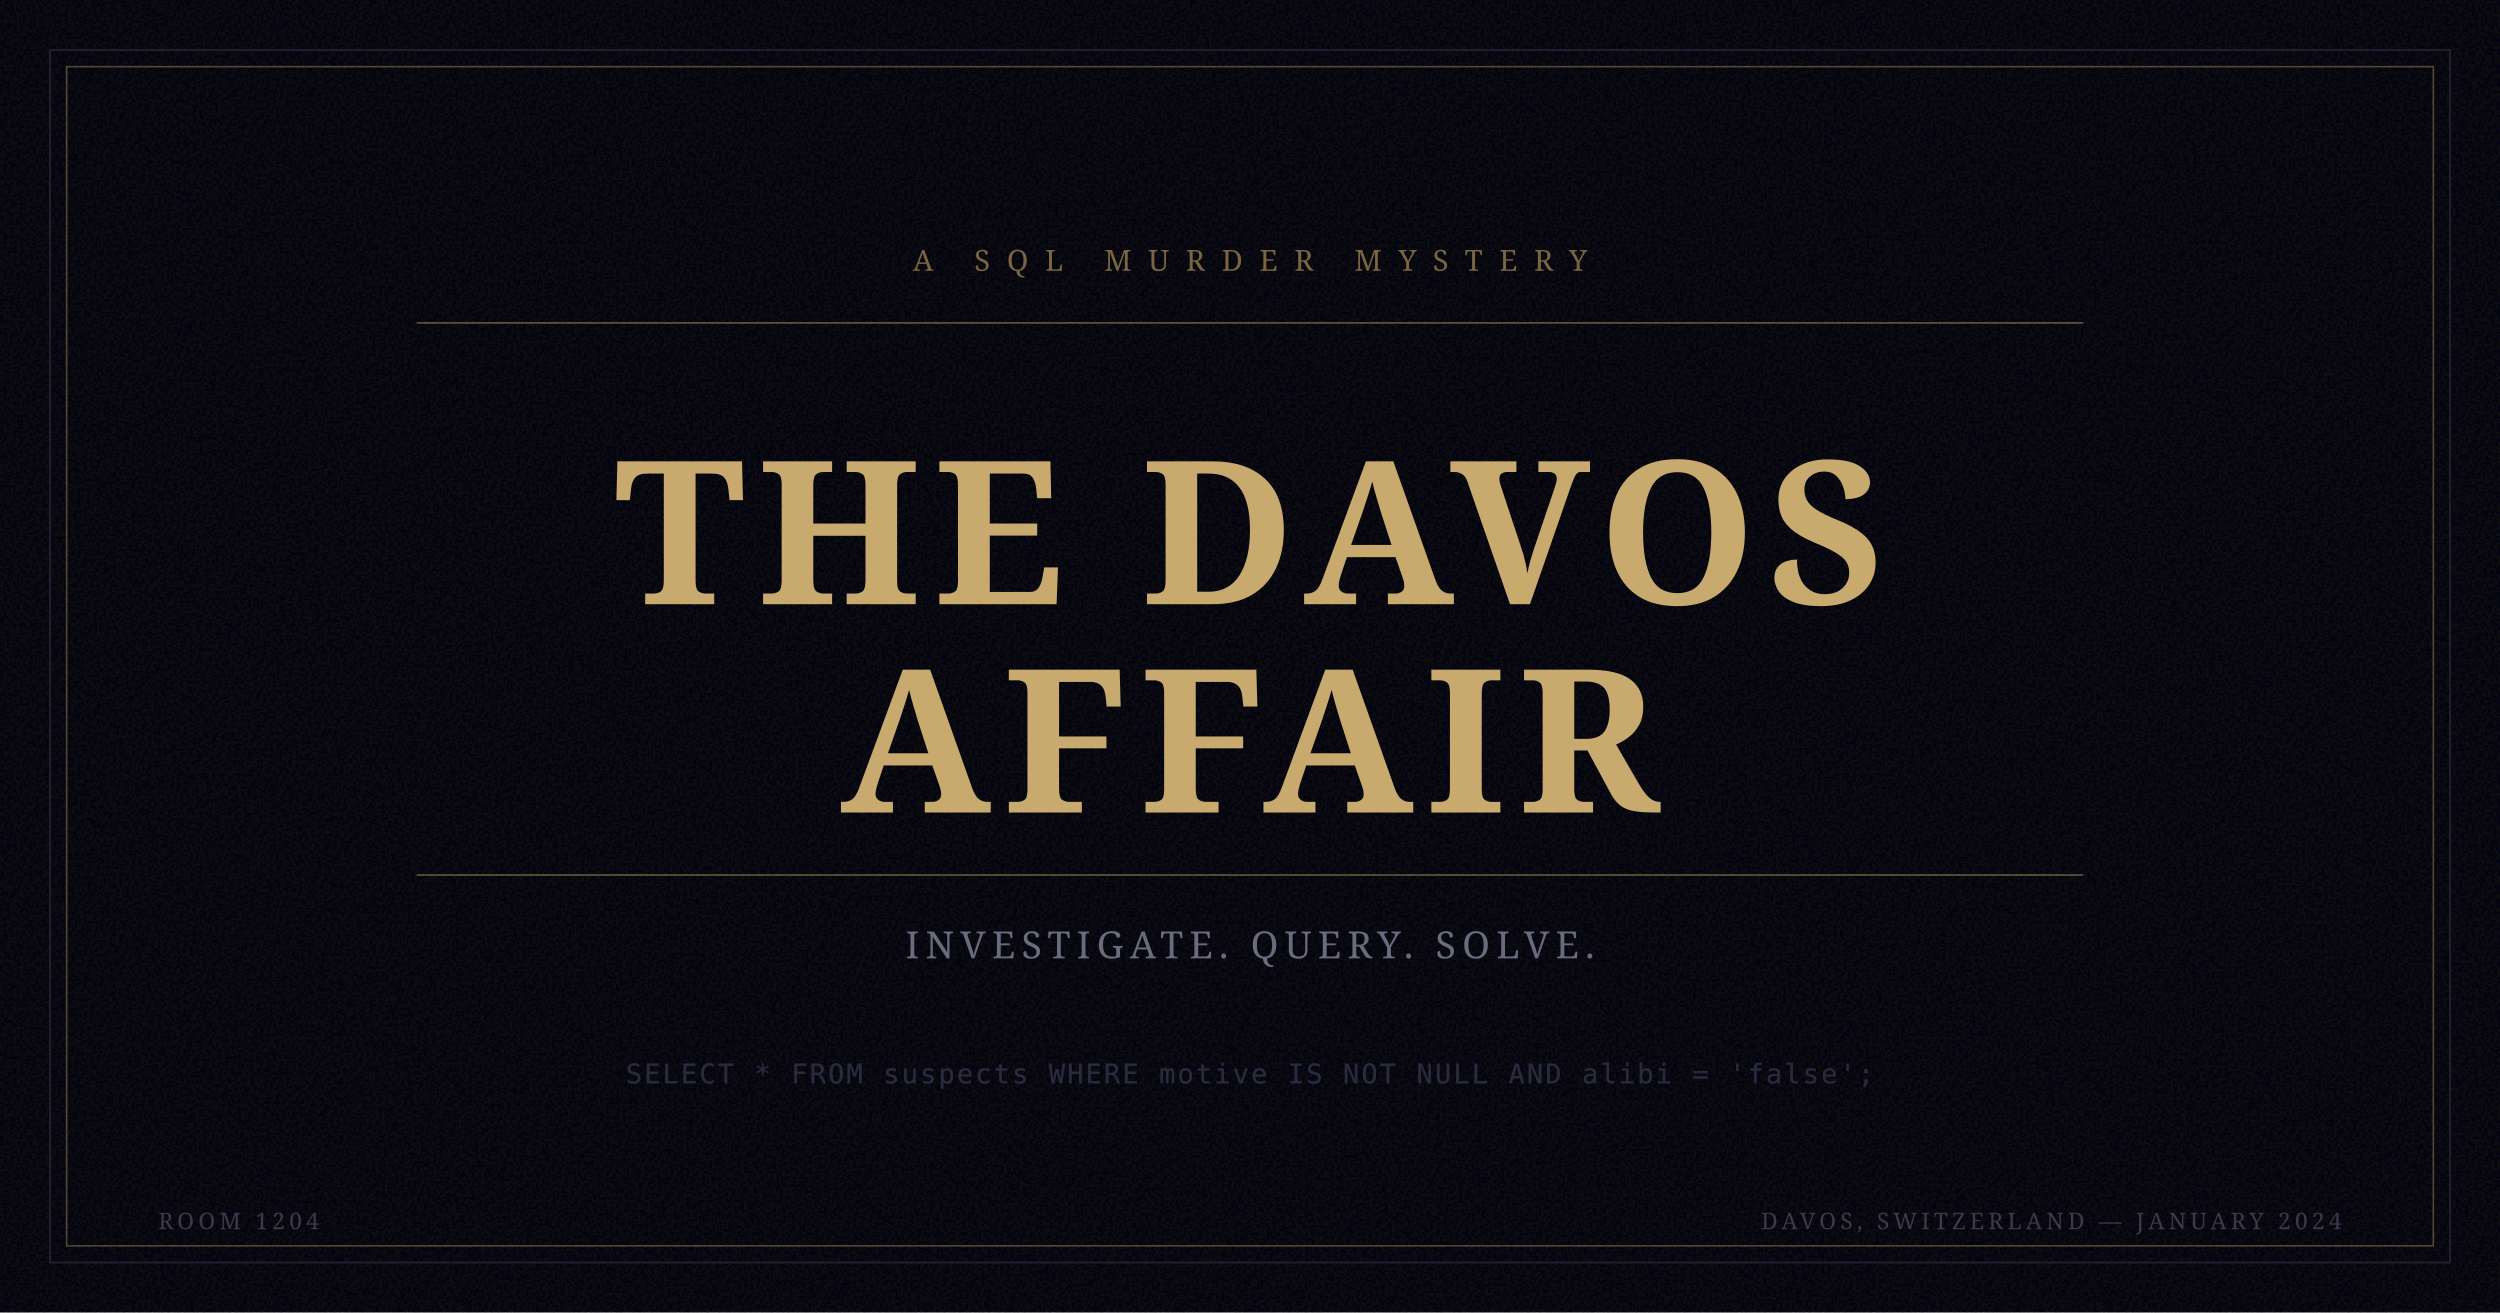
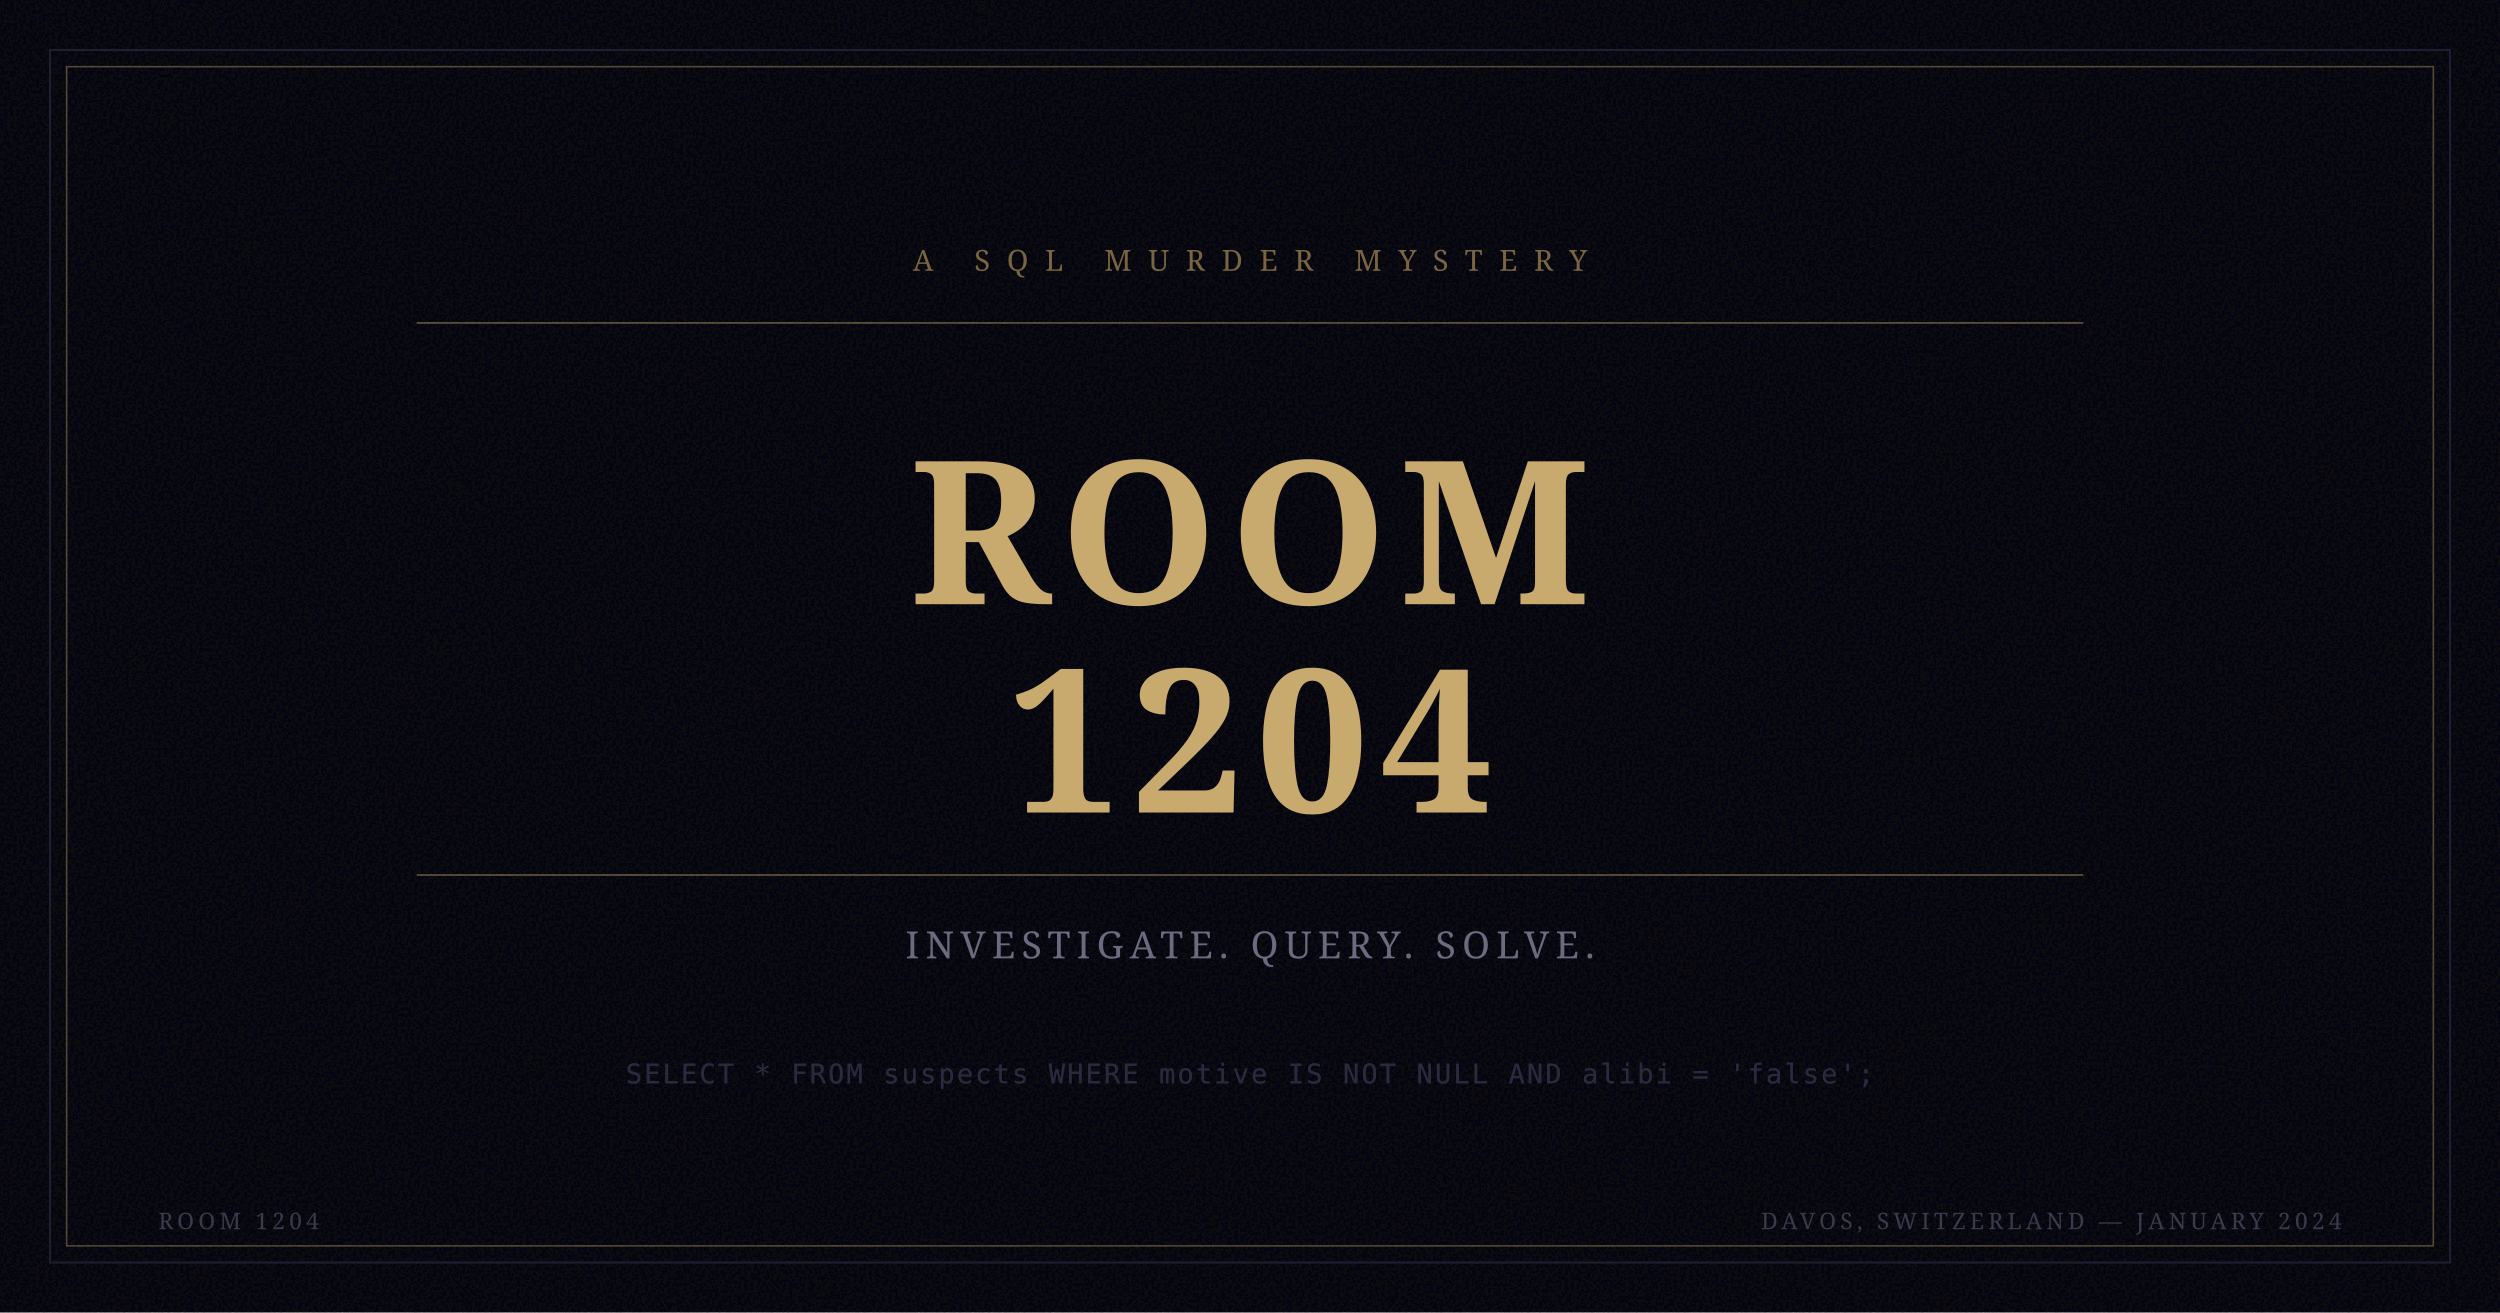
<svg xmlns="http://www.w3.org/2000/svg" viewBox="0 0 1200 630" width="1200" height="630">
  <rect width="1200" height="630" fill="#0a0a0f" />
  <filter id="grain">
    <feTurbulence type="fractalNoise" baseFrequency="0.65" numOctaves="3" stitchTiles="stitch" />
    <feColorMatrix type="saturate" values="0" />
    <feBlend in="SourceGraphic" mode="multiply" />
  </filter>
  <rect width="1200" height="630" fill="#111118" opacity="0.6" filter="url(#grain)" />
  <rect x="24" y="24" width="1152" height="582" fill="none" stroke="#1e1e2e" stroke-width="1" />
  <rect x="32" y="32" width="1136" height="566" fill="none" stroke="#c8a96e" stroke-width="0.75" opacity="0.4" />
  <text x="600" y="130" font-family="Georgia, serif" font-size="14" font-weight="normal" fill="#7a6540" text-anchor="middle" letter-spacing="8">A SQL MURDER MYSTERY</text>
  <line x1="200" y1="155" x2="1000" y2="155" stroke="#c8a96e" stroke-width="0.75" opacity="0.5" />
-   <text x="600" y="290" font-family="Georgia, serif" font-size="96" font-weight="bold" fill="#c8a96e" text-anchor="middle" letter-spacing="6">THE DAVOS</text>
-   <text x="600" y="390" font-family="Georgia, serif" font-size="96" font-weight="bold" fill="#c8a96e" text-anchor="middle" letter-spacing="6">AFFAIR</text>
+   <text x="600" y="290" font-family="Georgia, serif" font-size="96" font-weight="bold" fill="#c8a96e" text-anchor="middle" letter-spacing="6">ROOM</text>
+   <text x="600" y="390" font-family="Georgia, serif" font-size="96" font-weight="bold" fill="#c8a96e" text-anchor="middle" letter-spacing="6">1204</text>
  <line x1="200" y1="420" x2="1000" y2="420" stroke="#c8a96e" stroke-width="0.75" opacity="0.5" />
  <text x="600" y="460" font-family="Georgia, serif" font-size="18" fill="#6b6b80" text-anchor="middle" letter-spacing="3">INVESTIGATE. QUERY. SOLVE.</text>
  <text x="600" y="520" font-family="monospace" font-size="13" fill="#1e1e2e" text-anchor="middle" letter-spacing="1">SELECT * FROM suspects WHERE motive IS NOT NULL AND alibi = 'false';</text>
  <text x="600" y="520" font-family="monospace" font-size="13" fill="#2a2a3e" text-anchor="middle" letter-spacing="1">SELECT * FROM suspects WHERE motive IS NOT NULL AND alibi = 'false';</text>
  <text x="76" y="590" font-family="Georgia, serif" font-size="11" fill="#3a3a4a" letter-spacing="2">ROOM 1204</text>
  <text x="1124" y="590" font-family="Georgia, serif" font-size="11" fill="#3a3a4a" text-anchor="end" letter-spacing="2">DAVOS, SWITZERLAND — JANUARY 2024</text>
</svg>
